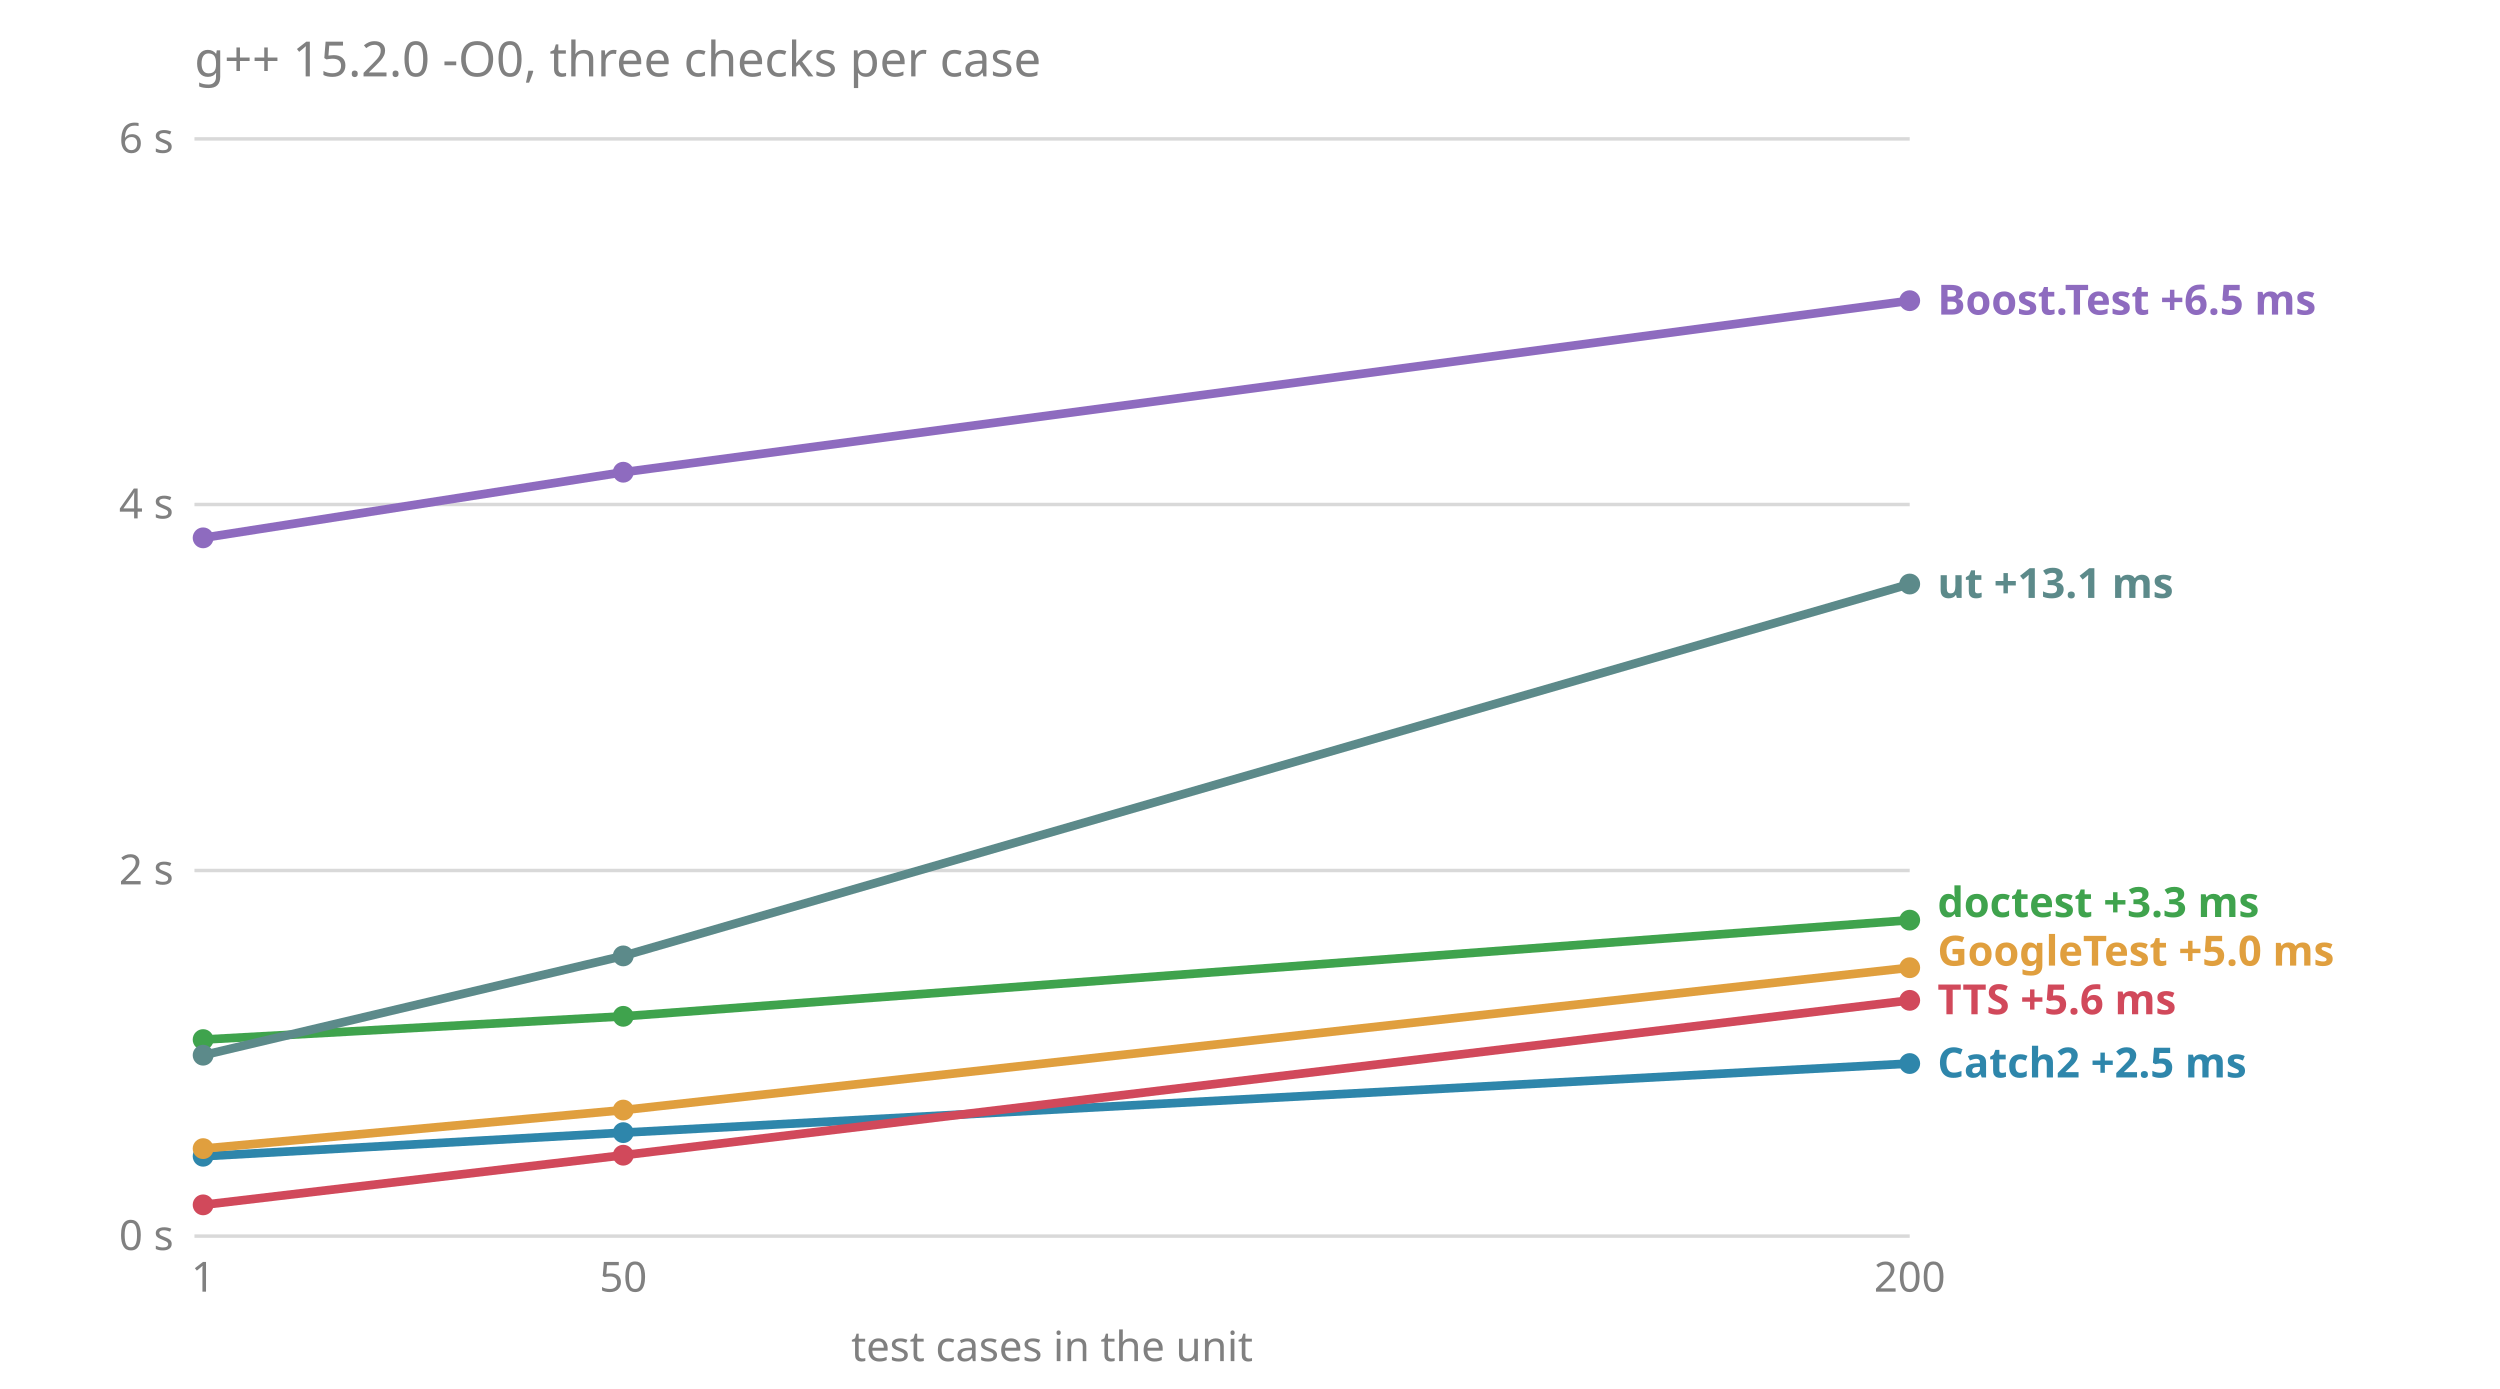
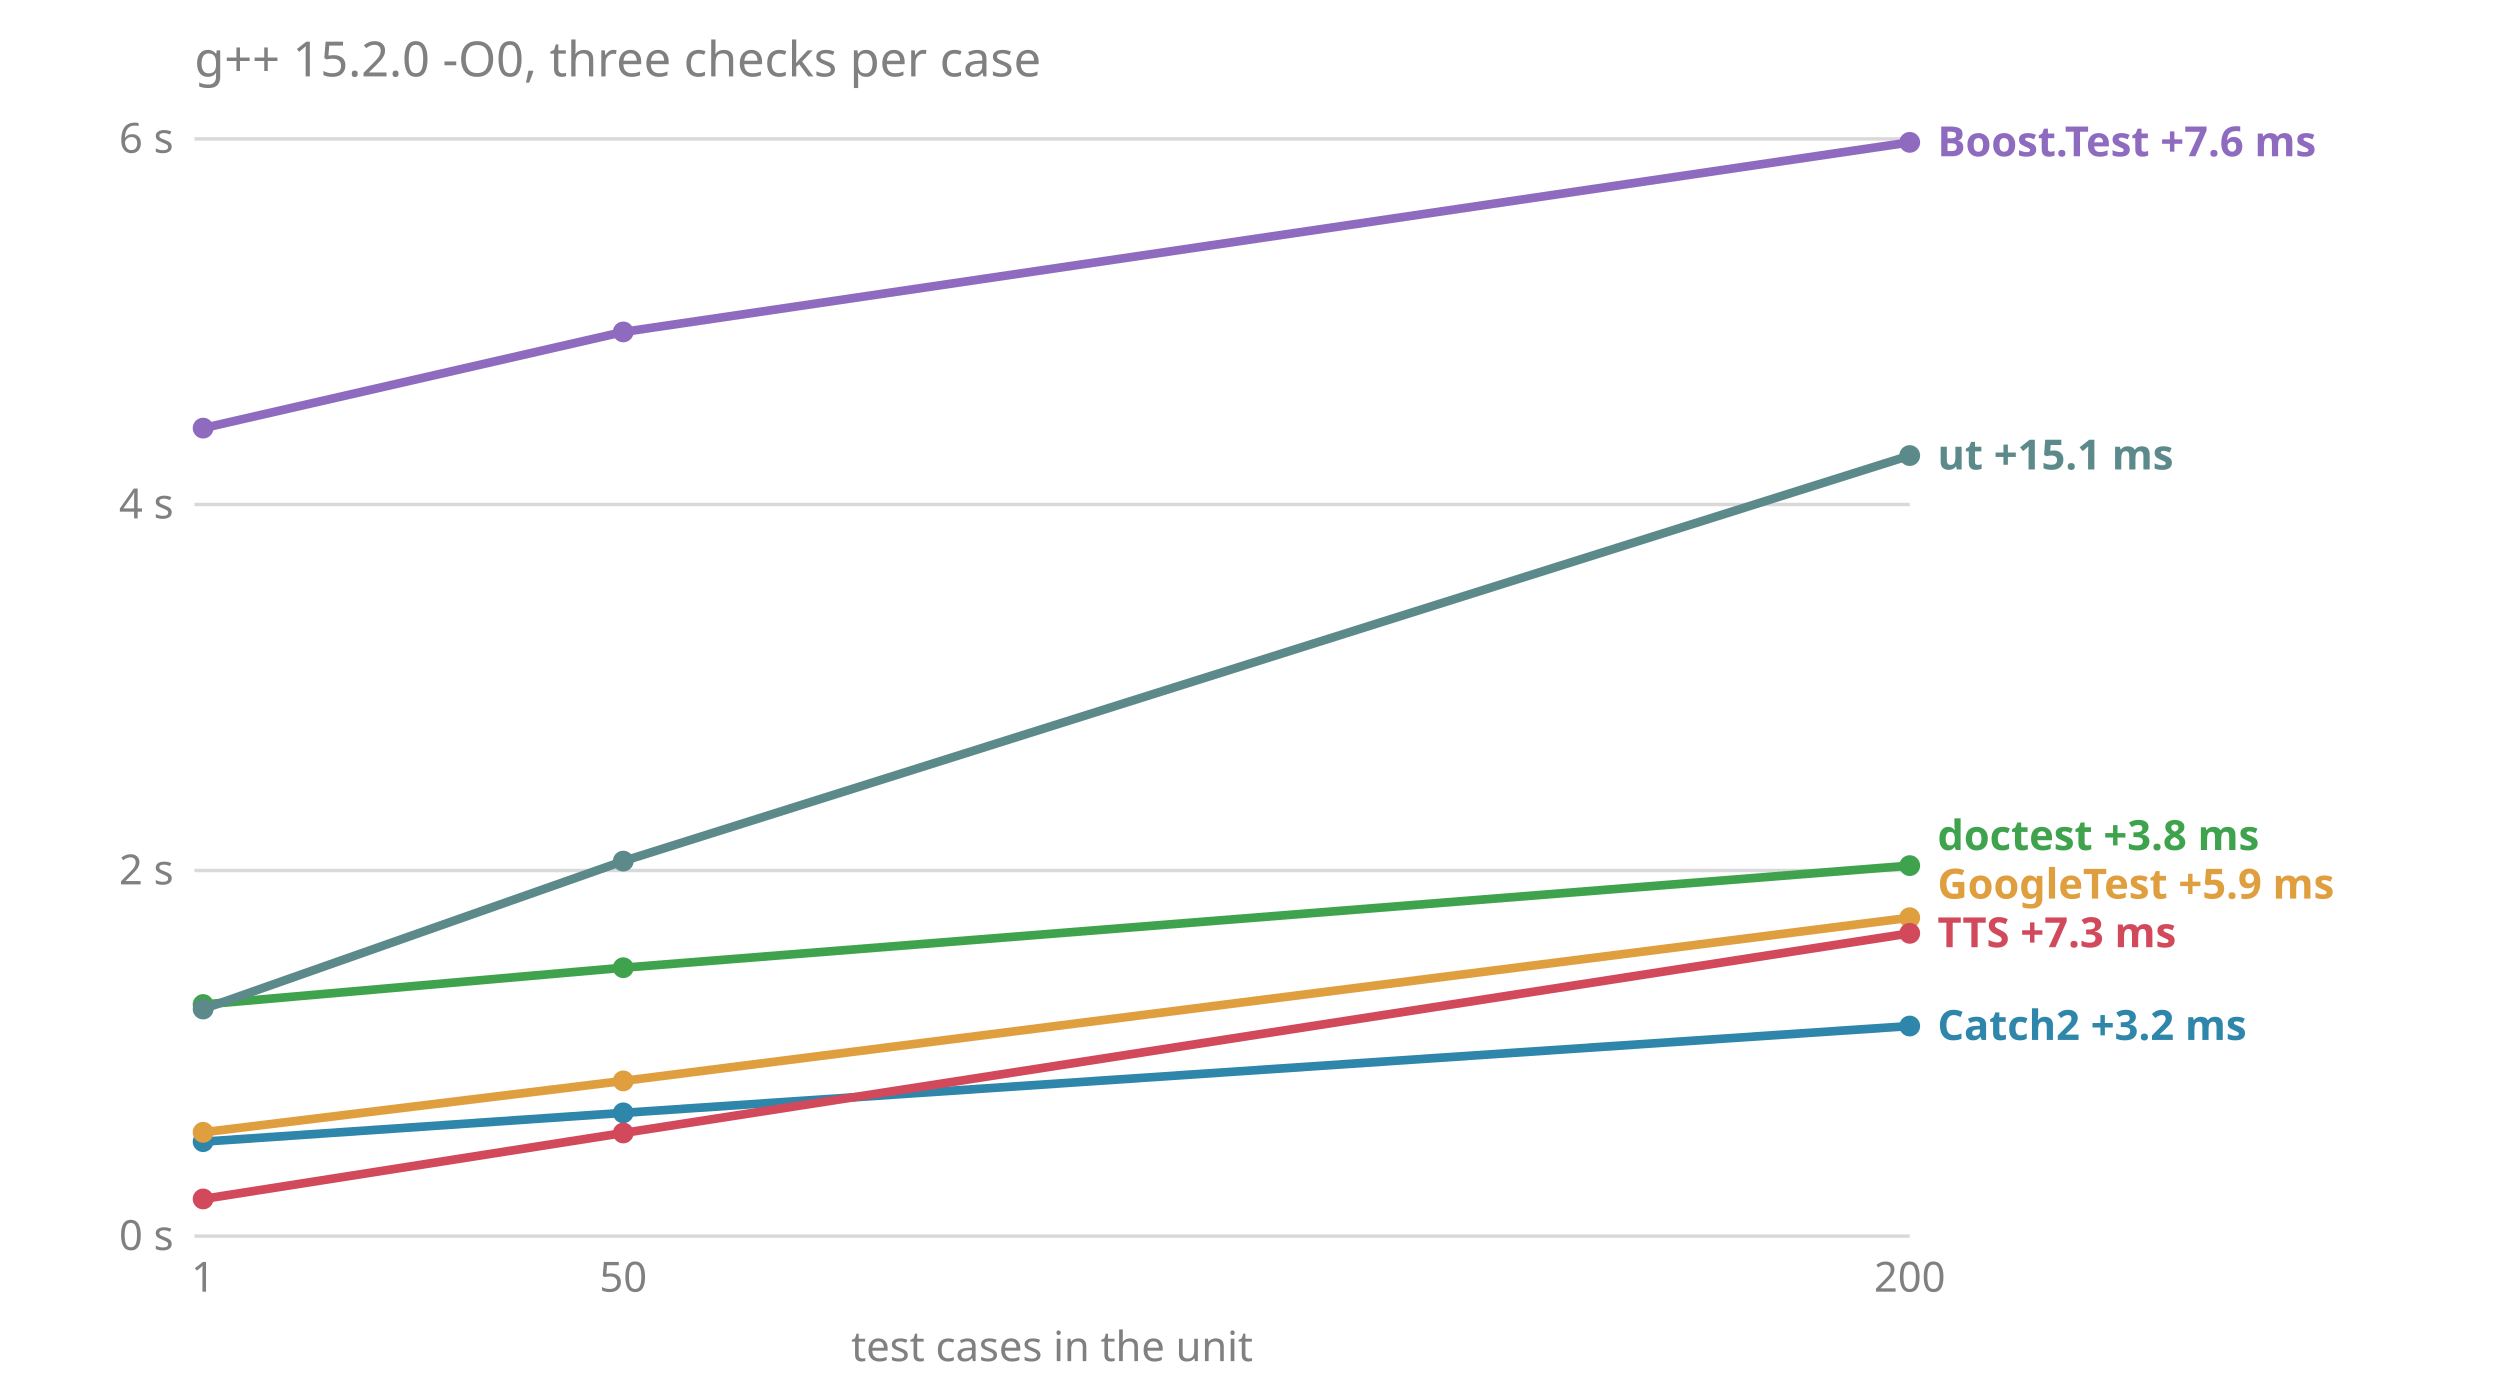
<svg xmlns="http://www.w3.org/2000/svg" viewBox="0 0 720 400" font-family="sans-serif" font-size="12">
  <text x="56" y="22" fill="#808080" font-size="14">g++ 15.2.0 -O0, three checks per case</text>
  <line x1="56" x2="550" y1="356.0" y2="356.0" stroke="#808080" stroke-opacity="0.3" />
  <text x="50" y="360.0" fill="#808080" text-anchor="end">0 s</text>
  <line x1="56" x2="550" y1="250.7" y2="250.7" stroke="#808080" stroke-opacity="0.3" />
  <text x="50" y="254.7" fill="#808080" text-anchor="end">2 s</text>
  <line x1="56" x2="550" y1="145.3" y2="145.3" stroke="#808080" stroke-opacity="0.3" />
  <text x="50" y="149.3" fill="#808080" text-anchor="end">4 s</text>
  <line x1="56" x2="550" y1="40.0" y2="40.0" stroke="#808080" stroke-opacity="0.3" />
  <text x="50" y="44.0" fill="#808080" text-anchor="end">6 s</text>
  <text x="58.5" y="372" fill="#808080" text-anchor="middle">1</text>
  <text x="179.5" y="372" fill="#808080" text-anchor="middle">50</text>
  <text x="550.0" y="372" fill="#808080" text-anchor="middle">200</text>
  <text x="303.0" y="392" fill="#808080" text-anchor="middle">test cases in the unit</text>
-   <text x="558" y="310.3" fill="#2e86ab" font-weight="bold">Catch2 +2.5 ms</text>
-   <text x="558" y="292.1" fill="#d1495b" font-weight="bold">TTS +5.6 ms</text>
-   <text x="558" y="278.1" fill="#e09f3e" font-weight="bold">GoogleTest +5.0 ms</text>
-   <text x="558" y="264.1" fill="#3fa34d" font-weight="bold">doctest +3.3 ms</text>
-   <text x="558" y="172.2" fill="#5c8a8a" font-weight="bold">ut +13.1 ms</text>
-   <text x="558" y="90.6" fill="#8e6bbf" font-weight="bold">Boost.Test +6.5 ms</text>
-   <polyline points="58.5,154.9 179.5,136.0 550.0,86.6" fill="none" stroke="#8e6bbf" stroke-width="2.5" />
-   <circle cx="58.5" cy="154.9" r="3" fill="#8e6bbf" />
-   <circle cx="179.5" cy="136.0" r="3" fill="#8e6bbf" />
-   <circle cx="550.0" cy="86.6" r="3" fill="#8e6bbf" />
-   <polyline points="58.5,333.0 179.5,326.2 550.0,306.3" fill="none" stroke="#2e86ab" stroke-width="2.5" />
-   <circle cx="58.5" cy="333.0" r="3" fill="#2e86ab" />
-   <circle cx="179.5" cy="326.2" r="3" fill="#2e86ab" />
-   <circle cx="550.0" cy="306.3" r="3" fill="#2e86ab" />
-   <polyline points="58.5,299.4 179.5,292.7 550.0,265.0" fill="none" stroke="#3fa34d" stroke-width="2.5" />
-   <circle cx="58.5" cy="299.4" r="3" fill="#3fa34d" />
-   <circle cx="179.5" cy="292.7" r="3" fill="#3fa34d" />
-   <circle cx="550.0" cy="265.0" r="3" fill="#3fa34d" />
-   <polyline points="58.5,330.8 179.5,319.7 550.0,278.7" fill="none" stroke="#e09f3e" stroke-width="2.5" />
-   <circle cx="58.5" cy="330.8" r="3" fill="#e09f3e" />
-   <circle cx="179.5" cy="319.7" r="3" fill="#e09f3e" />
-   <circle cx="550.0" cy="278.7" r="3" fill="#e09f3e" />
-   <polyline points="58.5,347.0 179.5,332.7 550.0,288.1" fill="none" stroke="#d1495b" stroke-width="2.5" />
-   <circle cx="58.5" cy="347.0" r="3" fill="#d1495b" />
-   <circle cx="179.5" cy="332.7" r="3" fill="#d1495b" />
-   <circle cx="550.0" cy="288.1" r="3" fill="#d1495b" />
-   <polyline points="58.5,303.9 179.5,275.3 550.0,168.2" fill="none" stroke="#5c8a8a" stroke-width="2.5" />
-   <circle cx="58.5" cy="303.9" r="3" fill="#5c8a8a" />
-   <circle cx="179.5" cy="275.3" r="3" fill="#5c8a8a" />
-   <circle cx="550.0" cy="168.2" r="3" fill="#5c8a8a" />
+   <text x="558" y="299.5" fill="#2e86ab" font-weight="bold">Catch2 +3.2 ms</text>
+   <text x="558" y="272.8" fill="#d1495b" font-weight="bold">TTS +7.3 ms</text>
+   <text x="558" y="258.8" fill="#e09f3e" font-weight="bold">GoogleTest +5.9 ms</text>
+   <text x="558" y="244.8" fill="#3fa34d" font-weight="bold">doctest +3.8 ms</text>
+   <text x="558" y="135.2" fill="#5c8a8a" font-weight="bold">ut +15.1 ms</text>
+   <text x="558" y="45.0" fill="#8e6bbf" font-weight="bold">Boost.Test +7.6 ms</text>
+   <polyline points="58.5,123.3 179.5,95.6 550.0,41.0" fill="none" stroke="#8e6bbf" stroke-width="2.5" />
+   <circle cx="58.5" cy="123.3" r="3" fill="#8e6bbf" />
+   <circle cx="179.5" cy="95.6" r="3" fill="#8e6bbf" />
+   <circle cx="550.0" cy="41.0" r="3" fill="#8e6bbf" />
+   <polyline points="58.5,328.8 179.5,320.5 550.0,295.5" fill="none" stroke="#2e86ab" stroke-width="2.5" />
+   <circle cx="58.5" cy="328.8" r="3" fill="#2e86ab" />
+   <circle cx="179.5" cy="320.5" r="3" fill="#2e86ab" />
+   <circle cx="550.0" cy="295.5" r="3" fill="#2e86ab" />
+   <polyline points="58.5,289.3 179.5,278.7 550.0,249.3" fill="none" stroke="#3fa34d" stroke-width="2.5" />
+   <circle cx="58.5" cy="289.3" r="3" fill="#3fa34d" />
+   <circle cx="179.5" cy="278.7" r="3" fill="#3fa34d" />
+   <circle cx="550.0" cy="249.3" r="3" fill="#3fa34d" />
+   <polyline points="58.5,326.1 179.5,311.3 550.0,264.3" fill="none" stroke="#e09f3e" stroke-width="2.5" />
+   <circle cx="58.5" cy="326.1" r="3" fill="#e09f3e" />
+   <circle cx="179.5" cy="311.3" r="3" fill="#e09f3e" />
+   <circle cx="550.0" cy="264.3" r="3" fill="#e09f3e" />
+   <polyline points="58.5,345.3 179.5,326.3 550.0,268.8" fill="none" stroke="#d1495b" stroke-width="2.5" />
+   <circle cx="58.5" cy="345.3" r="3" fill="#d1495b" />
+   <circle cx="179.5" cy="326.3" r="3" fill="#d1495b" />
+   <circle cx="550.0" cy="268.8" r="3" fill="#d1495b" />
+   <polyline points="58.5,290.6 179.5,248.0 550.0,131.2" fill="none" stroke="#5c8a8a" stroke-width="2.5" />
+   <circle cx="58.5" cy="290.6" r="3" fill="#5c8a8a" />
+   <circle cx="179.5" cy="248.0" r="3" fill="#5c8a8a" />
+   <circle cx="550.0" cy="131.2" r="3" fill="#5c8a8a" />
</svg>
